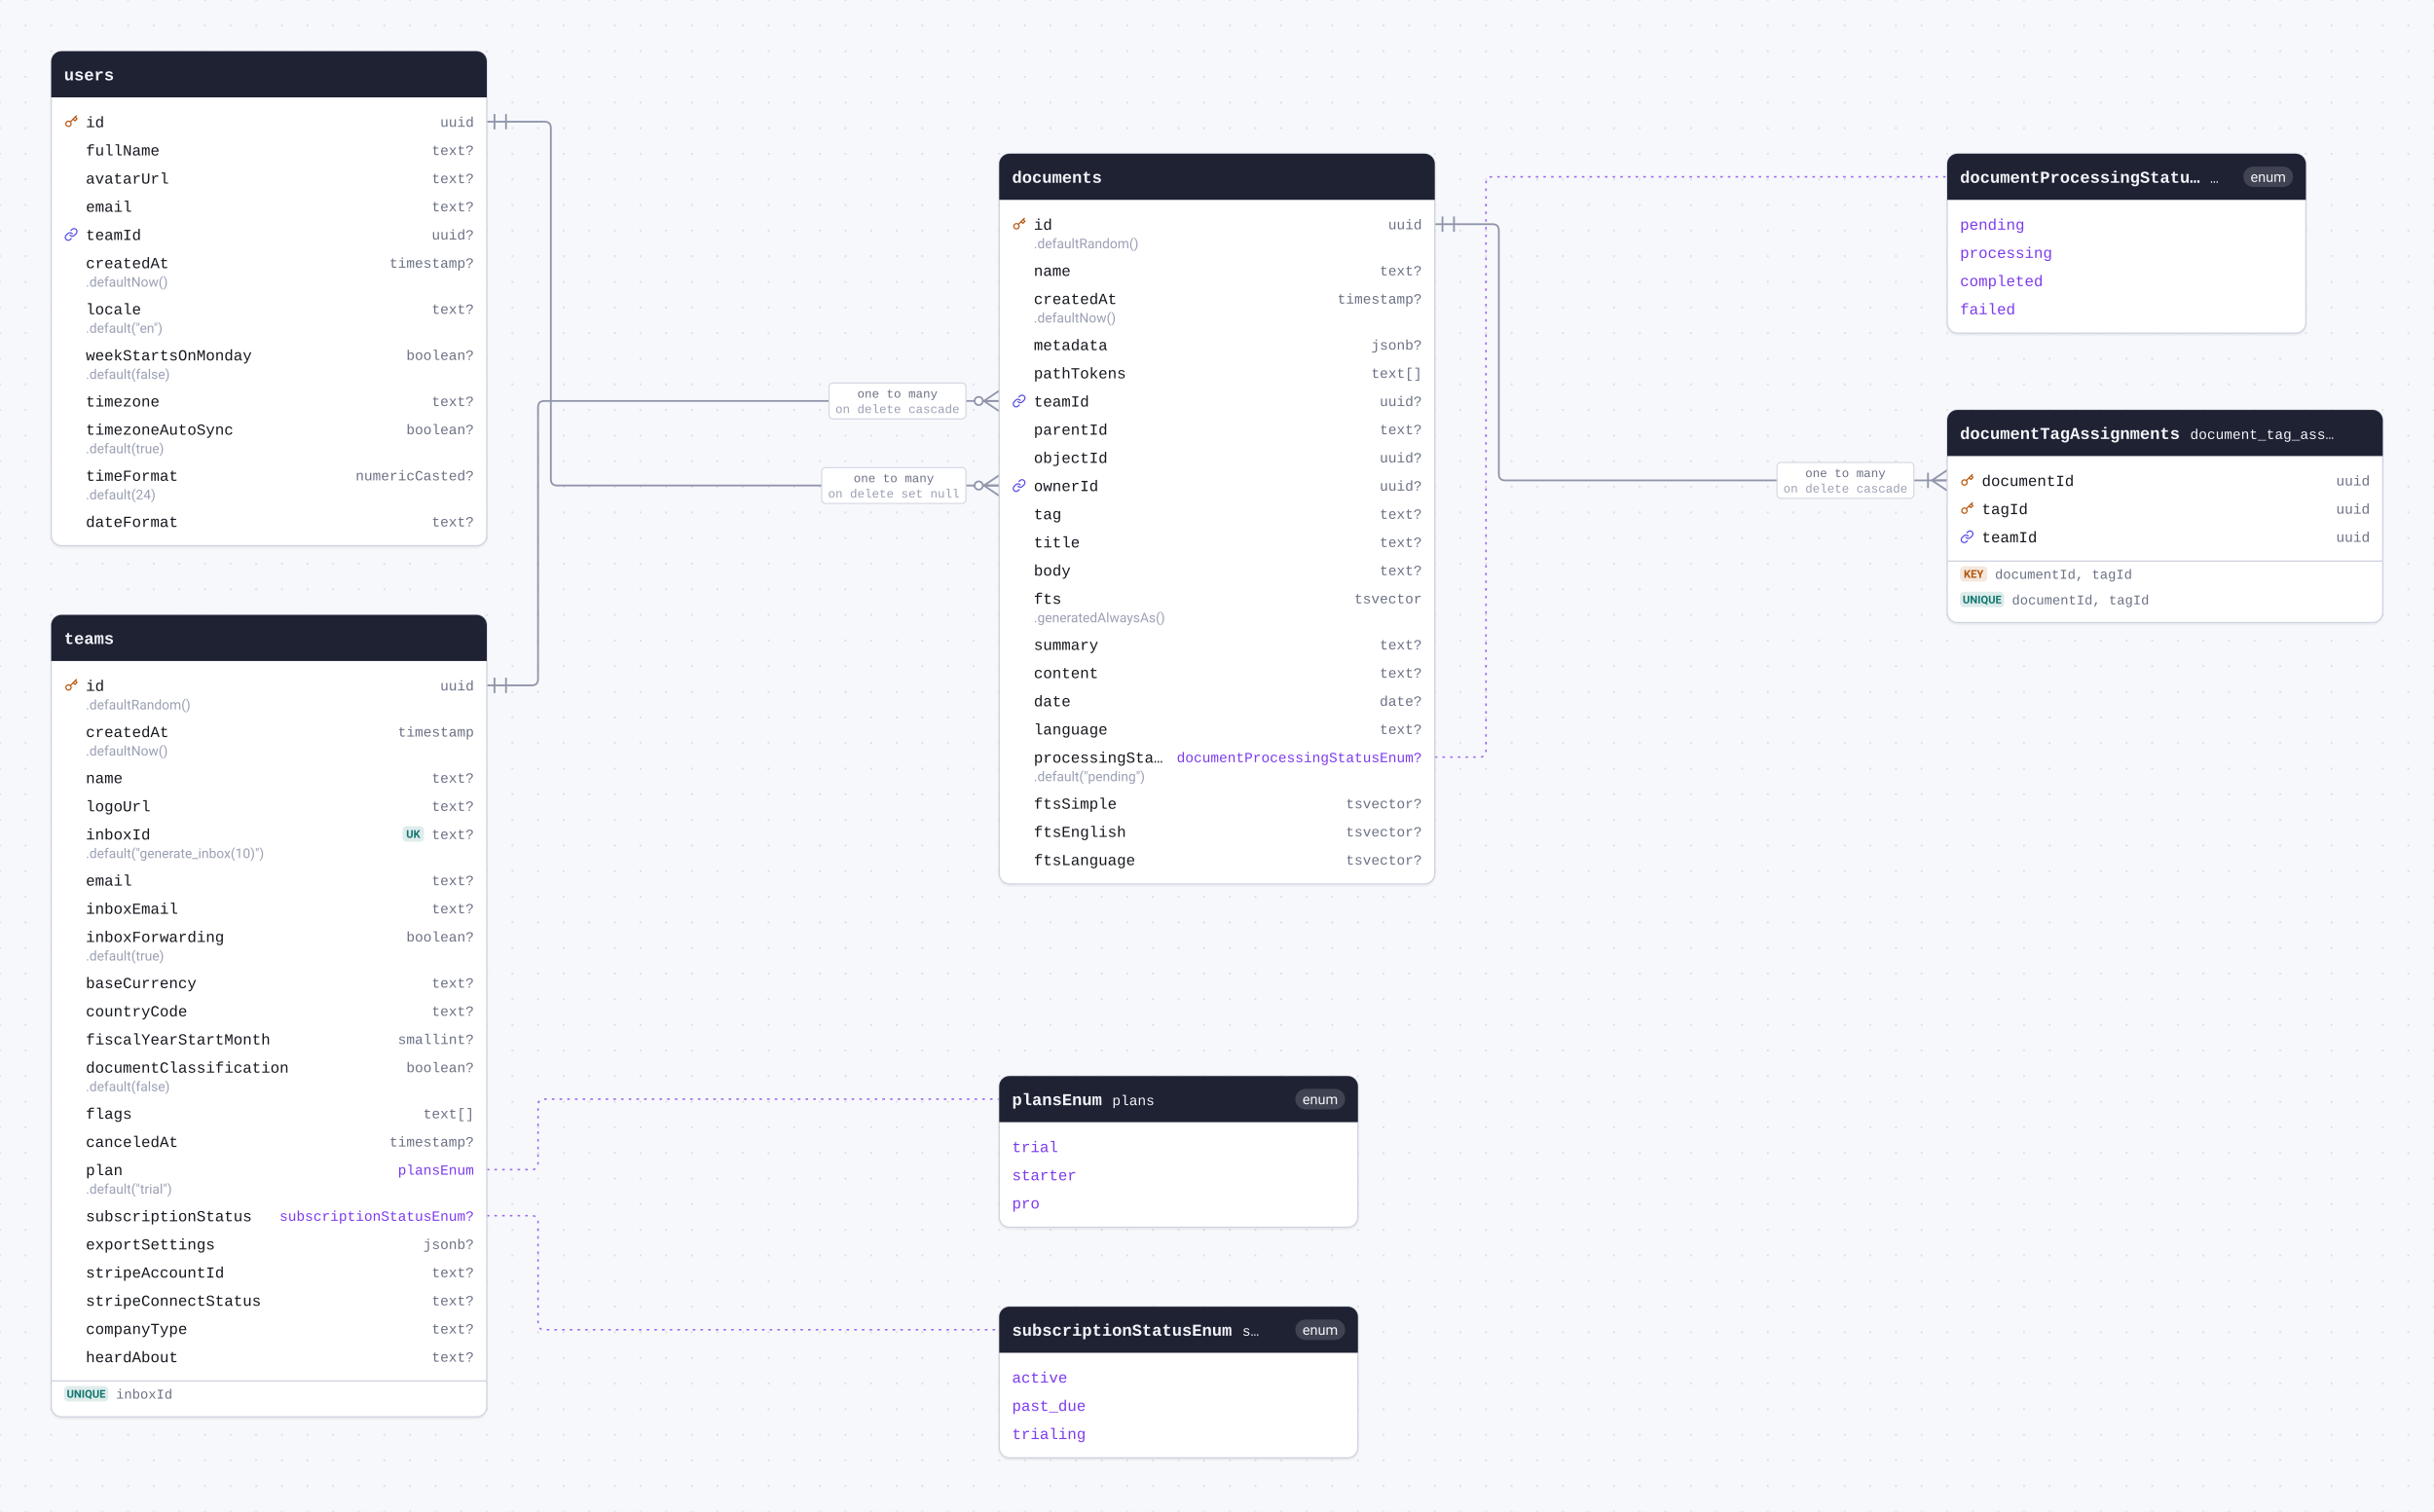
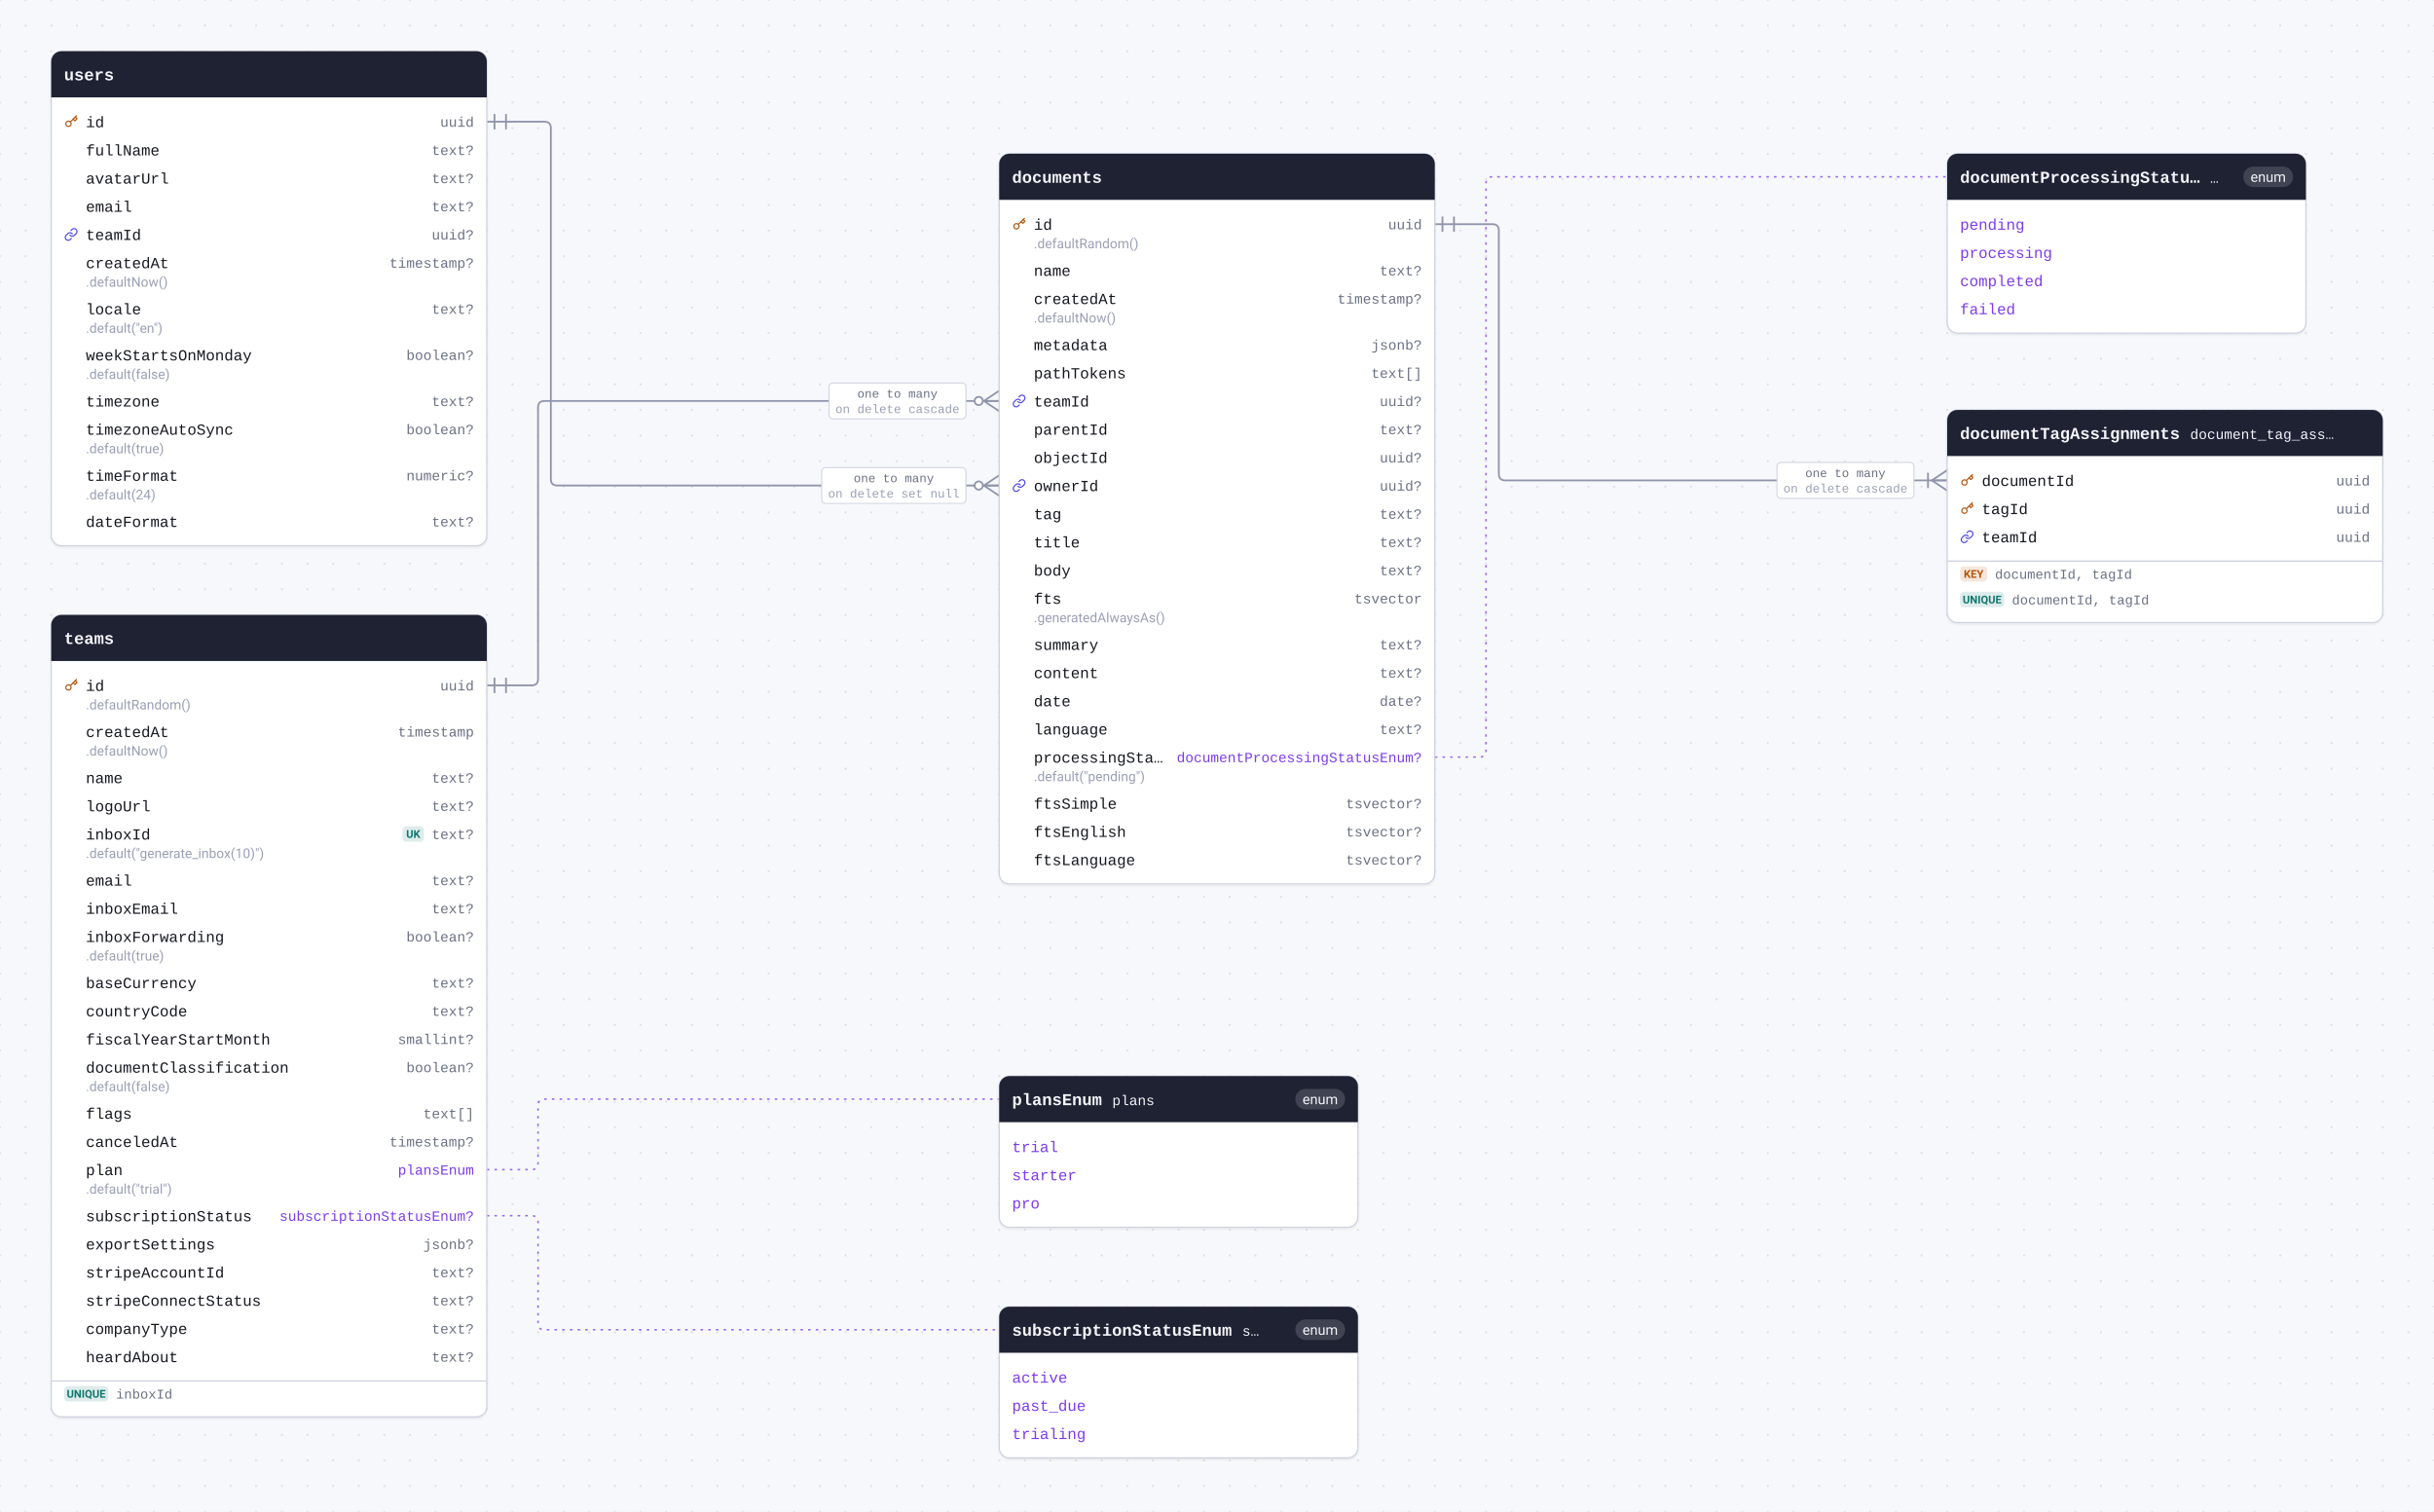
<svg xmlns="http://www.w3.org/2000/svg" width="1900" height="1180" viewBox="0 0 1900 1180">
  <defs>
    <pattern id="dots" x="-0.7" y="-0.7" width="20" height="20" patternUnits="userSpaceOnUse">
      <circle cx="0.7" cy="0.7" r="0.7" fill="#d4d4dc" />
    </pattern>
    <filter id="node-shadow" x="-5%" y="-5%" width="110%" height="115%">
      <feDropShadow dx="0" dy="1" stdDeviation="1" flood-color="#000000" flood-opacity="0.08" />
    </filter>
  </defs>
  <rect x="0" y="0" width="1900" height="1180" fill="#f7f8fb" />
  <rect x="0" y="0" width="1900" height="1180" fill="url(#dots)" />
  <g class="enum-edge">
    <path d="M380 913L400 913L 415,913Q 420,913 420,908L 420,863Q 420,858 425,858L760 858L780 858" fill="none" stroke="#7c3aed" stroke-width="1.2" stroke-dasharray="2 4" opacity="0.75" />
  </g>
  <g class="enum-edge">
    <path d="M380 949L400 949L 415,949Q 420,949 420,954L 420,1033Q 420,1038 425,1038L760 1038L780 1038" fill="none" stroke="#7c3aed" stroke-width="1.2" stroke-dasharray="2 4" opacity="0.75" />
  </g>
  <g class="enum-edge">
    <path d="M1120 591L1140 591L 1155,591Q 1160,591 1160,586L 1160,143Q 1160,138 1165,138L1500 138L1520 138" fill="none" stroke="#7c3aed" stroke-width="1.2" stroke-dasharray="2 4" opacity="0.75" />
  </g>
  <g class="relation-edge">
    <path d="M380 95L400 95L 425,95Q 430,95 430,100L 430,374Q 430,379 435,379L760 379L780 379" fill="none" stroke="#9095ab" stroke-width="1.4" />
    <g transform="translate(380 95) scale(-1 1)" fill="none" stroke="#9095ab" stroke-width="1.4">
      <path d="M-6 -6 L-6 6" />
      <path d="M-15 -6 L-15 6" />
    </g>
    <g transform="translate(780 379)" fill="none" stroke="#9095ab" stroke-width="1.4">
      <path d="M0 -8 L-12 0 L0 8 M-12 0 L0 0" />
      <circle cx="-16" cy="0" r="3.2" fill="#ffffff" />
    </g>
  </g>
  <g class="relation-edge">
    <path d="M380 535L400 535L 415,535Q 420,535 420,530L 420,318Q 420,313 425,313L760 313L780 313" fill="none" stroke="#9095ab" stroke-width="1.4" />
    <g transform="translate(380 535) scale(-1 1)" fill="none" stroke="#9095ab" stroke-width="1.4">
      <path d="M-6 -6 L-6 6" />
      <path d="M-15 -6 L-15 6" />
    </g>
    <g transform="translate(780 313)" fill="none" stroke="#9095ab" stroke-width="1.4">
      <path d="M0 -8 L-12 0 L0 8 M-12 0 L0 0" />
      <circle cx="-16" cy="0" r="3.2" fill="#ffffff" />
    </g>
  </g>
  <g class="relation-edge">
    <path d="M1120 175L1140 175L 1165,175Q 1170,175 1170,180L 1170,370Q 1170,375 1175,375L1500 375L1520 375" fill="none" stroke="#9095ab" stroke-width="1.4" />
    <g transform="translate(1120 175) scale(-1 1)" fill="none" stroke="#9095ab" stroke-width="1.4">
      <path d="M-6 -6 L-6 6" />
      <path d="M-15 -6 L-15 6" />
    </g>
    <g transform="translate(1520 375)" fill="none" stroke="#9095ab" stroke-width="1.4">
      <path d="M0 -8 L-12 0 L0 8 M-12 0 L0 0" />
      <path d="M-15 -6 L-15 6" />
    </g>
  </g>
  <g class="model-node">
    <clipPath id="node-clip-0">
      <rect x="40" y="480" width="340" height="626" rx="8" />
    </clipPath>
    <rect x="40" y="480" width="340" height="626" rx="8" fill="#ffffff" stroke="#cfd3e0" filter="url(#node-shadow)" />
    <rect x="40" y="480" width="340" height="36" fill="#1f2233" clip-path="url(#node-clip-0)" />
    <text x="50" y="502.68" font-family="ui-monospace, SF Mono, Menlo, Consolas, Liberation Mono, DejaVu Sans Mono, monospace" font-size="13" font-weight="700" fill="#f4f5fa">teams</text>
    <g transform="translate(50 529.5) scale(0.46)" fill="none" stroke="#b45309" stroke-width="2" stroke-linecap="round" stroke-linejoin="round">
      <circle cx="7.5" cy="15.5" r="4.5" />
      <path d="m21 2-9.6 9.6" />
      <path d="m15.5 7.5 3 3L22 7l-3-3" />
    </g>
    <text x="67" y="539.32" font-family="ui-monospace, SF Mono, Menlo, Consolas, Liberation Mono, DejaVu Sans Mono, monospace" font-size="12" fill="#16181f">id</text>
    <text x="370" y="538.96" font-family="ui-monospace, SF Mono, Menlo, Consolas, Liberation Mono, DejaVu Sans Mono, monospace" font-size="11" text-anchor="end" fill="#6b7084">uuid</text>
    <text x="67" y="553.78" font-family="ui-sans-serif, -apple-system, Segoe UI, Roboto, Helvetica Neue, Arial, DejaVu Sans, sans-serif" font-size="10.5" fill="#9a9fb3">.defaultRandom()</text>
    <text x="67" y="575.32" font-family="ui-monospace, SF Mono, Menlo, Consolas, Liberation Mono, DejaVu Sans Mono, monospace" font-size="12" fill="#16181f">createdAt</text>
    <text x="370" y="574.96" font-family="ui-monospace, SF Mono, Menlo, Consolas, Liberation Mono, DejaVu Sans Mono, monospace" font-size="11" text-anchor="end" fill="#6b7084">timestamp</text>
    <text x="67" y="589.78" font-family="ui-sans-serif, -apple-system, Segoe UI, Roboto, Helvetica Neue, Arial, DejaVu Sans, sans-serif" font-size="10.5" fill="#9a9fb3">.defaultNow()</text>
    <text x="67" y="611.32" font-family="ui-monospace, SF Mono, Menlo, Consolas, Liberation Mono, DejaVu Sans Mono, monospace" font-size="12" fill="#16181f">name</text>
    <text x="370" y="610.96" font-family="ui-monospace, SF Mono, Menlo, Consolas, Liberation Mono, DejaVu Sans Mono, monospace" font-size="11" text-anchor="end" fill="#6b7084">text?</text>
    <text x="67" y="633.32" font-family="ui-monospace, SF Mono, Menlo, Consolas, Liberation Mono, DejaVu Sans Mono, monospace" font-size="12" fill="#16181f">logoUrl</text>
    <text x="370" y="632.96" font-family="ui-monospace, SF Mono, Menlo, Consolas, Liberation Mono, DejaVu Sans Mono, monospace" font-size="11" text-anchor="end" fill="#6b7084">text?</text>
    <rect x="314.16" y="645" width="16.84" height="12" rx="3" fill="#0f766e" fill-opacity="0.14" />
    <text x="322.58" y="654.06" font-family="ui-sans-serif, -apple-system, Segoe UI, Roboto, Helvetica Neue, Arial, DejaVu Sans, sans-serif" font-size="8.5" font-weight="600" text-anchor="middle" fill="#0f766e">UK</text>
    <text x="67" y="655.32" font-family="ui-monospace, SF Mono, Menlo, Consolas, Liberation Mono, DejaVu Sans Mono, monospace" font-size="12" fill="#16181f">inboxId</text>
    <text x="370" y="654.96" font-family="ui-monospace, SF Mono, Menlo, Consolas, Liberation Mono, DejaVu Sans Mono, monospace" font-size="11" text-anchor="end" fill="#6b7084">text?</text>
    <text x="67" y="669.78" font-family="ui-sans-serif, -apple-system, Segoe UI, Roboto, Helvetica Neue, Arial, DejaVu Sans, sans-serif" font-size="10.5" fill="#9a9fb3">.default("generate_inbox(10)")</text>
    <text x="67" y="691.32" font-family="ui-monospace, SF Mono, Menlo, Consolas, Liberation Mono, DejaVu Sans Mono, monospace" font-size="12" fill="#16181f">email</text>
    <text x="370" y="690.96" font-family="ui-monospace, SF Mono, Menlo, Consolas, Liberation Mono, DejaVu Sans Mono, monospace" font-size="11" text-anchor="end" fill="#6b7084">text?</text>
    <text x="67" y="713.32" font-family="ui-monospace, SF Mono, Menlo, Consolas, Liberation Mono, DejaVu Sans Mono, monospace" font-size="12" fill="#16181f">inboxEmail</text>
    <text x="370" y="712.96" font-family="ui-monospace, SF Mono, Menlo, Consolas, Liberation Mono, DejaVu Sans Mono, monospace" font-size="11" text-anchor="end" fill="#6b7084">text?</text>
    <text x="67" y="735.32" font-family="ui-monospace, SF Mono, Menlo, Consolas, Liberation Mono, DejaVu Sans Mono, monospace" font-size="12" fill="#16181f">inboxForwarding</text>
    <text x="370" y="734.96" font-family="ui-monospace, SF Mono, Menlo, Consolas, Liberation Mono, DejaVu Sans Mono, monospace" font-size="11" text-anchor="end" fill="#6b7084">boolean?</text>
    <text x="67" y="749.78" font-family="ui-sans-serif, -apple-system, Segoe UI, Roboto, Helvetica Neue, Arial, DejaVu Sans, sans-serif" font-size="10.5" fill="#9a9fb3">.default(true)</text>
    <text x="67" y="771.32" font-family="ui-monospace, SF Mono, Menlo, Consolas, Liberation Mono, DejaVu Sans Mono, monospace" font-size="12" fill="#16181f">baseCurrency</text>
    <text x="370" y="770.96" font-family="ui-monospace, SF Mono, Menlo, Consolas, Liberation Mono, DejaVu Sans Mono, monospace" font-size="11" text-anchor="end" fill="#6b7084">text?</text>
    <text x="67" y="793.32" font-family="ui-monospace, SF Mono, Menlo, Consolas, Liberation Mono, DejaVu Sans Mono, monospace" font-size="12" fill="#16181f">countryCode</text>
    <text x="370" y="792.96" font-family="ui-monospace, SF Mono, Menlo, Consolas, Liberation Mono, DejaVu Sans Mono, monospace" font-size="11" text-anchor="end" fill="#6b7084">text?</text>
    <text x="67" y="815.32" font-family="ui-monospace, SF Mono, Menlo, Consolas, Liberation Mono, DejaVu Sans Mono, monospace" font-size="12" fill="#16181f">fiscalYearStartMonth</text>
    <text x="370" y="814.96" font-family="ui-monospace, SF Mono, Menlo, Consolas, Liberation Mono, DejaVu Sans Mono, monospace" font-size="11" text-anchor="end" fill="#6b7084">smallint?</text>
    <text x="67" y="837.32" font-family="ui-monospace, SF Mono, Menlo, Consolas, Liberation Mono, DejaVu Sans Mono, monospace" font-size="12" fill="#16181f">documentClassification</text>
    <text x="370" y="836.96" font-family="ui-monospace, SF Mono, Menlo, Consolas, Liberation Mono, DejaVu Sans Mono, monospace" font-size="11" text-anchor="end" fill="#6b7084">boolean?</text>
    <text x="67" y="851.78" font-family="ui-sans-serif, -apple-system, Segoe UI, Roboto, Helvetica Neue, Arial, DejaVu Sans, sans-serif" font-size="10.5" fill="#9a9fb3">.default(false)</text>
    <text x="67" y="873.32" font-family="ui-monospace, SF Mono, Menlo, Consolas, Liberation Mono, DejaVu Sans Mono, monospace" font-size="12" fill="#16181f">flags</text>
    <text x="370" y="872.96" font-family="ui-monospace, SF Mono, Menlo, Consolas, Liberation Mono, DejaVu Sans Mono, monospace" font-size="11" text-anchor="end" fill="#6b7084">text[]</text>
    <text x="67" y="895.32" font-family="ui-monospace, SF Mono, Menlo, Consolas, Liberation Mono, DejaVu Sans Mono, monospace" font-size="12" fill="#16181f">canceledAt</text>
    <text x="370" y="894.96" font-family="ui-monospace, SF Mono, Menlo, Consolas, Liberation Mono, DejaVu Sans Mono, monospace" font-size="11" text-anchor="end" fill="#6b7084">timestamp?</text>
    <text x="67" y="917.32" font-family="ui-monospace, SF Mono, Menlo, Consolas, Liberation Mono, DejaVu Sans Mono, monospace" font-size="12" fill="#16181f">plan</text>
    <text x="370" y="916.96" font-family="ui-monospace, SF Mono, Menlo, Consolas, Liberation Mono, DejaVu Sans Mono, monospace" font-size="11" text-anchor="end" fill="#7c3aed">plansEnum</text>
    <text x="67" y="931.78" font-family="ui-sans-serif, -apple-system, Segoe UI, Roboto, Helvetica Neue, Arial, DejaVu Sans, sans-serif" font-size="10.5" fill="#9a9fb3">.default("trial")</text>
    <text x="67" y="953.32" font-family="ui-monospace, SF Mono, Menlo, Consolas, Liberation Mono, DejaVu Sans Mono, monospace" font-size="12" fill="#16181f">subscriptionStatus</text>
    <text x="370" y="952.96" font-family="ui-monospace, SF Mono, Menlo, Consolas, Liberation Mono, DejaVu Sans Mono, monospace" font-size="11" text-anchor="end" fill="#7c3aed">subscriptionStatusEnum?</text>
    <text x="67" y="975.32" font-family="ui-monospace, SF Mono, Menlo, Consolas, Liberation Mono, DejaVu Sans Mono, monospace" font-size="12" fill="#16181f">exportSettings</text>
    <text x="370" y="974.96" font-family="ui-monospace, SF Mono, Menlo, Consolas, Liberation Mono, DejaVu Sans Mono, monospace" font-size="11" text-anchor="end" fill="#6b7084">jsonb?</text>
    <text x="67" y="997.32" font-family="ui-monospace, SF Mono, Menlo, Consolas, Liberation Mono, DejaVu Sans Mono, monospace" font-size="12" fill="#16181f">stripeAccountId</text>
    <text x="370" y="996.96" font-family="ui-monospace, SF Mono, Menlo, Consolas, Liberation Mono, DejaVu Sans Mono, monospace" font-size="11" text-anchor="end" fill="#6b7084">text?</text>
    <text x="67" y="1019.32" font-family="ui-monospace, SF Mono, Menlo, Consolas, Liberation Mono, DejaVu Sans Mono, monospace" font-size="12" fill="#16181f">stripeConnectStatus</text>
    <text x="370" y="1018.96" font-family="ui-monospace, SF Mono, Menlo, Consolas, Liberation Mono, DejaVu Sans Mono, monospace" font-size="11" text-anchor="end" fill="#6b7084">text?</text>
    <text x="67" y="1041.32" font-family="ui-monospace, SF Mono, Menlo, Consolas, Liberation Mono, DejaVu Sans Mono, monospace" font-size="12" fill="#16181f">companyType</text>
    <text x="370" y="1040.96" font-family="ui-monospace, SF Mono, Menlo, Consolas, Liberation Mono, DejaVu Sans Mono, monospace" font-size="11" text-anchor="end" fill="#6b7084">text?</text>
    <text x="67" y="1063.32" font-family="ui-monospace, SF Mono, Menlo, Consolas, Liberation Mono, DejaVu Sans Mono, monospace" font-size="12" fill="#16181f">heardAbout</text>
    <text x="370" y="1062.96" font-family="ui-monospace, SF Mono, Menlo, Consolas, Liberation Mono, DejaVu Sans Mono, monospace" font-size="11" text-anchor="end" fill="#6b7084">text?</text>
    <path d="M40 1078H380" stroke="#cfd3e0" stroke-width="1" />
    <rect x="50" y="1082" width="34.52" height="12" rx="3" fill="#0f766e" fill-opacity="0.14" />
    <text x="67.26" y="1091.06" font-family="ui-sans-serif, -apple-system, Segoe UI, Roboto, Helvetica Neue, Arial, DejaVu Sans, sans-serif" font-size="8.5" font-weight="600" text-anchor="middle" fill="#0f766e">UNIQUE</text>
    <text x="90.52" y="1091.78" font-family="ui-monospace, SF Mono, Menlo, Consolas, Liberation Mono, DejaVu Sans Mono, monospace" font-size="10.5" fill="#6b7084">inboxId</text>
  </g>
  <g class="model-node">
    <clipPath id="node-clip-1">
      <rect x="780" y="120" width="340" height="570" rx="8" />
    </clipPath>
    <rect x="780" y="120" width="340" height="570" rx="8" fill="#ffffff" stroke="#cfd3e0" filter="url(#node-shadow)" />
    <rect x="780" y="120" width="340" height="36" fill="#1f2233" clip-path="url(#node-clip-1)" />
    <text x="790" y="142.68" font-family="ui-monospace, SF Mono, Menlo, Consolas, Liberation Mono, DejaVu Sans Mono, monospace" font-size="13" font-weight="700" fill="#f4f5fa">documents</text>
    <g transform="translate(790 169.5) scale(0.46)" fill="none" stroke="#b45309" stroke-width="2" stroke-linecap="round" stroke-linejoin="round">
      <circle cx="7.5" cy="15.5" r="4.5" />
      <path d="m21 2-9.6 9.6" />
      <path d="m15.5 7.5 3 3L22 7l-3-3" />
    </g>
    <text x="807" y="179.32" font-family="ui-monospace, SF Mono, Menlo, Consolas, Liberation Mono, DejaVu Sans Mono, monospace" font-size="12" fill="#16181f">id</text>
    <text x="1110" y="178.96" font-family="ui-monospace, SF Mono, Menlo, Consolas, Liberation Mono, DejaVu Sans Mono, monospace" font-size="11" text-anchor="end" fill="#6b7084">uuid</text>
    <text x="807" y="193.78" font-family="ui-sans-serif, -apple-system, Segoe UI, Roboto, Helvetica Neue, Arial, DejaVu Sans, sans-serif" font-size="10.5" fill="#9a9fb3">.defaultRandom()</text>
    <text x="807" y="215.32" font-family="ui-monospace, SF Mono, Menlo, Consolas, Liberation Mono, DejaVu Sans Mono, monospace" font-size="12" fill="#16181f">name</text>
    <text x="1110" y="214.96" font-family="ui-monospace, SF Mono, Menlo, Consolas, Liberation Mono, DejaVu Sans Mono, monospace" font-size="11" text-anchor="end" fill="#6b7084">text?</text>
    <text x="807" y="237.32" font-family="ui-monospace, SF Mono, Menlo, Consolas, Liberation Mono, DejaVu Sans Mono, monospace" font-size="12" fill="#16181f">createdAt</text>
    <text x="1110" y="236.96" font-family="ui-monospace, SF Mono, Menlo, Consolas, Liberation Mono, DejaVu Sans Mono, monospace" font-size="11" text-anchor="end" fill="#6b7084">timestamp?</text>
    <text x="807" y="251.78" font-family="ui-sans-serif, -apple-system, Segoe UI, Roboto, Helvetica Neue, Arial, DejaVu Sans, sans-serif" font-size="10.5" fill="#9a9fb3">.defaultNow()</text>
    <text x="807" y="273.32" font-family="ui-monospace, SF Mono, Menlo, Consolas, Liberation Mono, DejaVu Sans Mono, monospace" font-size="12" fill="#16181f">metadata</text>
    <text x="1110" y="272.96" font-family="ui-monospace, SF Mono, Menlo, Consolas, Liberation Mono, DejaVu Sans Mono, monospace" font-size="11" text-anchor="end" fill="#6b7084">jsonb?</text>
    <text x="807" y="295.32" font-family="ui-monospace, SF Mono, Menlo, Consolas, Liberation Mono, DejaVu Sans Mono, monospace" font-size="12" fill="#16181f">pathTokens</text>
    <text x="1110" y="294.96" font-family="ui-monospace, SF Mono, Menlo, Consolas, Liberation Mono, DejaVu Sans Mono, monospace" font-size="11" text-anchor="end" fill="#6b7084">text[]</text>
    <g transform="translate(790 307.5) scale(0.46)" fill="none" stroke="#4f46e5" stroke-width="2" stroke-linecap="round" stroke-linejoin="round">
      <path d="M10 13a5 5 0 0 0 7.54.54l3-3a5 5 0 0 0-7.07-7.07l-1.72 1.71" />
      <path d="M14 11a5 5 0 0 0-7.54-.54l-3 3a5 5 0 0 0 7.07 7.07l1.71-1.71" />
    </g>
    <text x="807" y="317.32" font-family="ui-monospace, SF Mono, Menlo, Consolas, Liberation Mono, DejaVu Sans Mono, monospace" font-size="12" fill="#16181f">teamId</text>
    <text x="1110" y="316.96" font-family="ui-monospace, SF Mono, Menlo, Consolas, Liberation Mono, DejaVu Sans Mono, monospace" font-size="11" text-anchor="end" fill="#6b7084">uuid?</text>
    <text x="807" y="339.32" font-family="ui-monospace, SF Mono, Menlo, Consolas, Liberation Mono, DejaVu Sans Mono, monospace" font-size="12" fill="#16181f">parentId</text>
    <text x="1110" y="338.96" font-family="ui-monospace, SF Mono, Menlo, Consolas, Liberation Mono, DejaVu Sans Mono, monospace" font-size="11" text-anchor="end" fill="#6b7084">text?</text>
    <text x="807" y="361.32" font-family="ui-monospace, SF Mono, Menlo, Consolas, Liberation Mono, DejaVu Sans Mono, monospace" font-size="12" fill="#16181f">objectId</text>
    <text x="1110" y="360.96" font-family="ui-monospace, SF Mono, Menlo, Consolas, Liberation Mono, DejaVu Sans Mono, monospace" font-size="11" text-anchor="end" fill="#6b7084">uuid?</text>
    <g transform="translate(790 373.5) scale(0.46)" fill="none" stroke="#4f46e5" stroke-width="2" stroke-linecap="round" stroke-linejoin="round">
      <path d="M10 13a5 5 0 0 0 7.54.54l3-3a5 5 0 0 0-7.07-7.07l-1.72 1.71" />
      <path d="M14 11a5 5 0 0 0-7.54-.54l-3 3a5 5 0 0 0 7.07 7.07l1.71-1.71" />
    </g>
    <text x="807" y="383.32" font-family="ui-monospace, SF Mono, Menlo, Consolas, Liberation Mono, DejaVu Sans Mono, monospace" font-size="12" fill="#16181f">ownerId</text>
    <text x="1110" y="382.96" font-family="ui-monospace, SF Mono, Menlo, Consolas, Liberation Mono, DejaVu Sans Mono, monospace" font-size="11" text-anchor="end" fill="#6b7084">uuid?</text>
    <text x="807" y="405.32" font-family="ui-monospace, SF Mono, Menlo, Consolas, Liberation Mono, DejaVu Sans Mono, monospace" font-size="12" fill="#16181f">tag</text>
    <text x="1110" y="404.96" font-family="ui-monospace, SF Mono, Menlo, Consolas, Liberation Mono, DejaVu Sans Mono, monospace" font-size="11" text-anchor="end" fill="#6b7084">text?</text>
    <text x="807" y="427.32" font-family="ui-monospace, SF Mono, Menlo, Consolas, Liberation Mono, DejaVu Sans Mono, monospace" font-size="12" fill="#16181f">title</text>
    <text x="1110" y="426.96" font-family="ui-monospace, SF Mono, Menlo, Consolas, Liberation Mono, DejaVu Sans Mono, monospace" font-size="11" text-anchor="end" fill="#6b7084">text?</text>
    <text x="807" y="449.32" font-family="ui-monospace, SF Mono, Menlo, Consolas, Liberation Mono, DejaVu Sans Mono, monospace" font-size="12" fill="#16181f">body</text>
    <text x="1110" y="448.96" font-family="ui-monospace, SF Mono, Menlo, Consolas, Liberation Mono, DejaVu Sans Mono, monospace" font-size="11" text-anchor="end" fill="#6b7084">text?</text>
    <text x="807" y="471.32" font-family="ui-monospace, SF Mono, Menlo, Consolas, Liberation Mono, DejaVu Sans Mono, monospace" font-size="12" fill="#16181f">fts</text>
    <text x="1110" y="470.96" font-family="ui-monospace, SF Mono, Menlo, Consolas, Liberation Mono, DejaVu Sans Mono, monospace" font-size="11" text-anchor="end" fill="#6b7084">tsvector</text>
    <text x="807" y="485.78" font-family="ui-sans-serif, -apple-system, Segoe UI, Roboto, Helvetica Neue, Arial, DejaVu Sans, sans-serif" font-size="10.5" fill="#9a9fb3">.generatedAlwaysAs()</text>
    <text x="807" y="507.32" font-family="ui-monospace, SF Mono, Menlo, Consolas, Liberation Mono, DejaVu Sans Mono, monospace" font-size="12" fill="#16181f">summary</text>
    <text x="1110" y="506.96" font-family="ui-monospace, SF Mono, Menlo, Consolas, Liberation Mono, DejaVu Sans Mono, monospace" font-size="11" text-anchor="end" fill="#6b7084">text?</text>
    <text x="807" y="529.32" font-family="ui-monospace, SF Mono, Menlo, Consolas, Liberation Mono, DejaVu Sans Mono, monospace" font-size="12" fill="#16181f">content</text>
    <text x="1110" y="528.96" font-family="ui-monospace, SF Mono, Menlo, Consolas, Liberation Mono, DejaVu Sans Mono, monospace" font-size="11" text-anchor="end" fill="#6b7084">text?</text>
    <text x="807" y="551.32" font-family="ui-monospace, SF Mono, Menlo, Consolas, Liberation Mono, DejaVu Sans Mono, monospace" font-size="12" fill="#16181f">date</text>
    <text x="1110" y="550.96" font-family="ui-monospace, SF Mono, Menlo, Consolas, Liberation Mono, DejaVu Sans Mono, monospace" font-size="11" text-anchor="end" fill="#6b7084">date?</text>
    <text x="807" y="573.32" font-family="ui-monospace, SF Mono, Menlo, Consolas, Liberation Mono, DejaVu Sans Mono, monospace" font-size="12" fill="#16181f">language</text>
    <text x="1110" y="572.96" font-family="ui-monospace, SF Mono, Menlo, Consolas, Liberation Mono, DejaVu Sans Mono, monospace" font-size="11" text-anchor="end" fill="#6b7084">text?</text>
    <text x="807" y="595.32" font-family="ui-monospace, SF Mono, Menlo, Consolas, Liberation Mono, DejaVu Sans Mono, monospace" font-size="12" fill="#16181f">processingSta…</text>
    <text x="1110" y="594.96" font-family="ui-monospace, SF Mono, Menlo, Consolas, Liberation Mono, DejaVu Sans Mono, monospace" font-size="11" text-anchor="end" fill="#7c3aed">documentProcessingStatusEnum?</text>
    <text x="807" y="609.78" font-family="ui-sans-serif, -apple-system, Segoe UI, Roboto, Helvetica Neue, Arial, DejaVu Sans, sans-serif" font-size="10.5" fill="#9a9fb3">.default("pending")</text>
    <text x="807" y="631.32" font-family="ui-monospace, SF Mono, Menlo, Consolas, Liberation Mono, DejaVu Sans Mono, monospace" font-size="12" fill="#16181f">ftsSimple</text>
    <text x="1110" y="630.96" font-family="ui-monospace, SF Mono, Menlo, Consolas, Liberation Mono, DejaVu Sans Mono, monospace" font-size="11" text-anchor="end" fill="#6b7084">tsvector?</text>
    <text x="807" y="653.32" font-family="ui-monospace, SF Mono, Menlo, Consolas, Liberation Mono, DejaVu Sans Mono, monospace" font-size="12" fill="#16181f">ftsEnglish</text>
    <text x="1110" y="652.96" font-family="ui-monospace, SF Mono, Menlo, Consolas, Liberation Mono, DejaVu Sans Mono, monospace" font-size="11" text-anchor="end" fill="#6b7084">tsvector?</text>
    <text x="807" y="675.32" font-family="ui-monospace, SF Mono, Menlo, Consolas, Liberation Mono, DejaVu Sans Mono, monospace" font-size="12" fill="#16181f">ftsLanguage</text>
    <text x="1110" y="674.96" font-family="ui-monospace, SF Mono, Menlo, Consolas, Liberation Mono, DejaVu Sans Mono, monospace" font-size="11" text-anchor="end" fill="#6b7084">tsvector?</text>
  </g>
  <g class="model-node">
    <clipPath id="node-clip-2">
      <rect x="40" y="40" width="340" height="386" rx="8" />
    </clipPath>
    <rect x="40" y="40" width="340" height="386" rx="8" fill="#ffffff" stroke="#cfd3e0" filter="url(#node-shadow)" />
    <rect x="40" y="40" width="340" height="36" fill="#1f2233" clip-path="url(#node-clip-2)" />
    <text x="50" y="62.68" font-family="ui-monospace, SF Mono, Menlo, Consolas, Liberation Mono, DejaVu Sans Mono, monospace" font-size="13" font-weight="700" fill="#f4f5fa">users</text>
    <g transform="translate(50 89.5) scale(0.46)" fill="none" stroke="#b45309" stroke-width="2" stroke-linecap="round" stroke-linejoin="round">
      <circle cx="7.5" cy="15.5" r="4.5" />
      <path d="m21 2-9.6 9.6" />
      <path d="m15.5 7.5 3 3L22 7l-3-3" />
    </g>
    <text x="67" y="99.32" font-family="ui-monospace, SF Mono, Menlo, Consolas, Liberation Mono, DejaVu Sans Mono, monospace" font-size="12" fill="#16181f">id</text>
    <text x="370" y="98.96" font-family="ui-monospace, SF Mono, Menlo, Consolas, Liberation Mono, DejaVu Sans Mono, monospace" font-size="11" text-anchor="end" fill="#6b7084">uuid</text>
    <text x="67" y="121.32" font-family="ui-monospace, SF Mono, Menlo, Consolas, Liberation Mono, DejaVu Sans Mono, monospace" font-size="12" fill="#16181f">fullName</text>
    <text x="370" y="120.96" font-family="ui-monospace, SF Mono, Menlo, Consolas, Liberation Mono, DejaVu Sans Mono, monospace" font-size="11" text-anchor="end" fill="#6b7084">text?</text>
    <text x="67" y="143.32" font-family="ui-monospace, SF Mono, Menlo, Consolas, Liberation Mono, DejaVu Sans Mono, monospace" font-size="12" fill="#16181f">avatarUrl</text>
    <text x="370" y="142.96" font-family="ui-monospace, SF Mono, Menlo, Consolas, Liberation Mono, DejaVu Sans Mono, monospace" font-size="11" text-anchor="end" fill="#6b7084">text?</text>
    <text x="67" y="165.32" font-family="ui-monospace, SF Mono, Menlo, Consolas, Liberation Mono, DejaVu Sans Mono, monospace" font-size="12" fill="#16181f">email</text>
    <text x="370" y="164.96" font-family="ui-monospace, SF Mono, Menlo, Consolas, Liberation Mono, DejaVu Sans Mono, monospace" font-size="11" text-anchor="end" fill="#6b7084">text?</text>
    <g transform="translate(50 177.5) scale(0.46)" fill="none" stroke="#4f46e5" stroke-width="2" stroke-linecap="round" stroke-linejoin="round">
      <path d="M10 13a5 5 0 0 0 7.54.54l3-3a5 5 0 0 0-7.07-7.07l-1.72 1.71" />
      <path d="M14 11a5 5 0 0 0-7.54-.54l-3 3a5 5 0 0 0 7.07 7.07l1.71-1.71" />
    </g>
    <text x="67" y="187.32" font-family="ui-monospace, SF Mono, Menlo, Consolas, Liberation Mono, DejaVu Sans Mono, monospace" font-size="12" fill="#16181f">teamId</text>
    <text x="370" y="186.96" font-family="ui-monospace, SF Mono, Menlo, Consolas, Liberation Mono, DejaVu Sans Mono, monospace" font-size="11" text-anchor="end" fill="#6b7084">uuid?</text>
    <text x="67" y="209.32" font-family="ui-monospace, SF Mono, Menlo, Consolas, Liberation Mono, DejaVu Sans Mono, monospace" font-size="12" fill="#16181f">createdAt</text>
    <text x="370" y="208.96" font-family="ui-monospace, SF Mono, Menlo, Consolas, Liberation Mono, DejaVu Sans Mono, monospace" font-size="11" text-anchor="end" fill="#6b7084">timestamp?</text>
    <text x="67" y="223.78" font-family="ui-sans-serif, -apple-system, Segoe UI, Roboto, Helvetica Neue, Arial, DejaVu Sans, sans-serif" font-size="10.5" fill="#9a9fb3">.defaultNow()</text>
    <text x="67" y="245.32" font-family="ui-monospace, SF Mono, Menlo, Consolas, Liberation Mono, DejaVu Sans Mono, monospace" font-size="12" fill="#16181f">locale</text>
    <text x="370" y="244.96" font-family="ui-monospace, SF Mono, Menlo, Consolas, Liberation Mono, DejaVu Sans Mono, monospace" font-size="11" text-anchor="end" fill="#6b7084">text?</text>
    <text x="67" y="259.78" font-family="ui-sans-serif, -apple-system, Segoe UI, Roboto, Helvetica Neue, Arial, DejaVu Sans, sans-serif" font-size="10.5" fill="#9a9fb3">.default("en")</text>
    <text x="67" y="281.32" font-family="ui-monospace, SF Mono, Menlo, Consolas, Liberation Mono, DejaVu Sans Mono, monospace" font-size="12" fill="#16181f">weekStartsOnMonday</text>
    <text x="370" y="280.96" font-family="ui-monospace, SF Mono, Menlo, Consolas, Liberation Mono, DejaVu Sans Mono, monospace" font-size="11" text-anchor="end" fill="#6b7084">boolean?</text>
    <text x="67" y="295.78" font-family="ui-sans-serif, -apple-system, Segoe UI, Roboto, Helvetica Neue, Arial, DejaVu Sans, sans-serif" font-size="10.5" fill="#9a9fb3">.default(false)</text>
    <text x="67" y="317.32" font-family="ui-monospace, SF Mono, Menlo, Consolas, Liberation Mono, DejaVu Sans Mono, monospace" font-size="12" fill="#16181f">timezone</text>
    <text x="370" y="316.96" font-family="ui-monospace, SF Mono, Menlo, Consolas, Liberation Mono, DejaVu Sans Mono, monospace" font-size="11" text-anchor="end" fill="#6b7084">text?</text>
    <text x="67" y="339.32" font-family="ui-monospace, SF Mono, Menlo, Consolas, Liberation Mono, DejaVu Sans Mono, monospace" font-size="12" fill="#16181f">timezoneAutoSync</text>
    <text x="370" y="338.96" font-family="ui-monospace, SF Mono, Menlo, Consolas, Liberation Mono, DejaVu Sans Mono, monospace" font-size="11" text-anchor="end" fill="#6b7084">boolean?</text>
    <text x="67" y="353.78" font-family="ui-sans-serif, -apple-system, Segoe UI, Roboto, Helvetica Neue, Arial, DejaVu Sans, sans-serif" font-size="10.5" fill="#9a9fb3">.default(true)</text>
    <text x="67" y="375.32" font-family="ui-monospace, SF Mono, Menlo, Consolas, Liberation Mono, DejaVu Sans Mono, monospace" font-size="12" fill="#16181f">timeFormat</text>
-     <text x="370" y="374.96" font-family="ui-monospace, SF Mono, Menlo, Consolas, Liberation Mono, DejaVu Sans Mono, monospace" font-size="11" text-anchor="end" fill="#6b7084">numericCasted?</text>
+     <text x="370" y="374.96" font-family="ui-monospace, SF Mono, Menlo, Consolas, Liberation Mono, DejaVu Sans Mono, monospace" font-size="11" text-anchor="end" fill="#6b7084">numeric?</text>
    <text x="67" y="389.78" font-family="ui-sans-serif, -apple-system, Segoe UI, Roboto, Helvetica Neue, Arial, DejaVu Sans, sans-serif" font-size="10.5" fill="#9a9fb3">.default(24)</text>
    <text x="67" y="411.32" font-family="ui-monospace, SF Mono, Menlo, Consolas, Liberation Mono, DejaVu Sans Mono, monospace" font-size="12" fill="#16181f">dateFormat</text>
    <text x="370" y="410.96" font-family="ui-monospace, SF Mono, Menlo, Consolas, Liberation Mono, DejaVu Sans Mono, monospace" font-size="11" text-anchor="end" fill="#6b7084">text?</text>
  </g>
  <g class="model-node">
    <clipPath id="node-clip-3">
      <rect x="1520" y="320" width="340" height="166" rx="8" />
    </clipPath>
    <rect x="1520" y="320" width="340" height="166" rx="8" fill="#ffffff" stroke="#cfd3e0" filter="url(#node-shadow)" />
    <rect x="1520" y="320" width="340" height="36" fill="#1f2233" clip-path="url(#node-clip-3)" />
    <text x="1530" y="342.68" font-family="ui-monospace, SF Mono, Menlo, Consolas, Liberation Mono, DejaVu Sans Mono, monospace" font-size="13" font-weight="700" fill="#f4f5fa">documentTagAssignments<tspan dx="8" font-size="11" font-weight="400" opacity="0.6">document_tag_ass…</tspan>
    </text>
    <g transform="translate(1530 369.5) scale(0.46)" fill="none" stroke="#b45309" stroke-width="2" stroke-linecap="round" stroke-linejoin="round">
      <circle cx="7.5" cy="15.5" r="4.5" />
      <path d="m21 2-9.6 9.6" />
      <path d="m15.5 7.5 3 3L22 7l-3-3" />
    </g>
    <text x="1547" y="379.32" font-family="ui-monospace, SF Mono, Menlo, Consolas, Liberation Mono, DejaVu Sans Mono, monospace" font-size="12" fill="#16181f">documentId</text>
    <text x="1850" y="378.96" font-family="ui-monospace, SF Mono, Menlo, Consolas, Liberation Mono, DejaVu Sans Mono, monospace" font-size="11" text-anchor="end" fill="#6b7084">uuid</text>
    <g transform="translate(1530 391.5) scale(0.46)" fill="none" stroke="#b45309" stroke-width="2" stroke-linecap="round" stroke-linejoin="round">
      <circle cx="7.5" cy="15.5" r="4.5" />
      <path d="m21 2-9.6 9.6" />
      <path d="m15.5 7.5 3 3L22 7l-3-3" />
    </g>
    <text x="1547" y="401.32" font-family="ui-monospace, SF Mono, Menlo, Consolas, Liberation Mono, DejaVu Sans Mono, monospace" font-size="12" fill="#16181f">tagId</text>
    <text x="1850" y="400.96" font-family="ui-monospace, SF Mono, Menlo, Consolas, Liberation Mono, DejaVu Sans Mono, monospace" font-size="11" text-anchor="end" fill="#6b7084">uuid</text>
    <g transform="translate(1530 413.5) scale(0.46)" fill="none" stroke="#4f46e5" stroke-width="2" stroke-linecap="round" stroke-linejoin="round">
      <path d="M10 13a5 5 0 0 0 7.54.54l3-3a5 5 0 0 0-7.07-7.07l-1.72 1.71" />
      <path d="M14 11a5 5 0 0 0-7.54-.54l-3 3a5 5 0 0 0 7.07 7.07l1.71-1.71" />
    </g>
    <text x="1547" y="423.32" font-family="ui-monospace, SF Mono, Menlo, Consolas, Liberation Mono, DejaVu Sans Mono, monospace" font-size="12" fill="#16181f">teamId</text>
    <text x="1850" y="422.96" font-family="ui-monospace, SF Mono, Menlo, Consolas, Liberation Mono, DejaVu Sans Mono, monospace" font-size="11" text-anchor="end" fill="#6b7084">uuid</text>
    <path d="M1520 438H1860" stroke="#cfd3e0" stroke-width="1" />
    <rect x="1530" y="442" width="21.26" height="12" rx="3" fill="#b45309" fill-opacity="0.14" />
    <text x="1540.63" y="451.06" font-family="ui-sans-serif, -apple-system, Segoe UI, Roboto, Helvetica Neue, Arial, DejaVu Sans, sans-serif" font-size="8.5" font-weight="600" text-anchor="middle" fill="#b45309">KEY</text>
    <text x="1557.26" y="451.78" font-family="ui-monospace, SF Mono, Menlo, Consolas, Liberation Mono, DejaVu Sans Mono, monospace" font-size="10.5" fill="#6b7084">documentId, tagId</text>
    <rect x="1530" y="462" width="34.52" height="12" rx="3" fill="#0f766e" fill-opacity="0.14" />
    <text x="1547.26" y="471.06" font-family="ui-sans-serif, -apple-system, Segoe UI, Roboto, Helvetica Neue, Arial, DejaVu Sans, sans-serif" font-size="8.5" font-weight="600" text-anchor="middle" fill="#0f766e">UNIQUE</text>
    <text x="1570.52" y="471.78" font-family="ui-monospace, SF Mono, Menlo, Consolas, Liberation Mono, DejaVu Sans Mono, monospace" font-size="10.5" fill="#6b7084">documentId, tagId</text>
  </g>
  <g class="enum-node">
    <clipPath id="enum-clip-0">
      <rect x="1520" y="120" width="280" height="140" rx="8" />
    </clipPath>
    <rect x="1520" y="120" width="280" height="140" rx="8" fill="#ffffff" stroke="#cfd3e0" filter="url(#node-shadow)" />
    <rect x="1520" y="120" width="280" height="36" fill="#1f2233" clip-path="url(#enum-clip-0)" />
    <text x="1530" y="142.68" font-family="ui-monospace, SF Mono, Menlo, Consolas, Liberation Mono, DejaVu Sans Mono, monospace" font-size="13" font-weight="700" fill="#f4f5fa">documentProcessingStatu…<tspan dx="8" font-size="11" font-weight="400" opacity="0.6">…</tspan>
    </text>
    <rect x="1751.12" y="130" width="38.88" height="16" rx="8" fill="#ffffff" opacity="0.15" />
    <text x="1770.56" y="141.96" font-family="ui-sans-serif, -apple-system, Segoe UI, Roboto, Helvetica Neue, Arial, DejaVu Sans, sans-serif" font-size="11" text-anchor="middle" fill="#f4f5fa">enum</text>
    <text x="1530" y="179.32" font-family="ui-monospace, SF Mono, Menlo, Consolas, Liberation Mono, DejaVu Sans Mono, monospace" font-size="12" fill="#7c3aed">pending</text>
    <text x="1530" y="201.32" font-family="ui-monospace, SF Mono, Menlo, Consolas, Liberation Mono, DejaVu Sans Mono, monospace" font-size="12" fill="#7c3aed">processing</text>
    <text x="1530" y="223.32" font-family="ui-monospace, SF Mono, Menlo, Consolas, Liberation Mono, DejaVu Sans Mono, monospace" font-size="12" fill="#7c3aed">completed</text>
    <text x="1530" y="245.32" font-family="ui-monospace, SF Mono, Menlo, Consolas, Liberation Mono, DejaVu Sans Mono, monospace" font-size="12" fill="#7c3aed">failed</text>
  </g>
  <g class="enum-node">
    <clipPath id="enum-clip-1">
      <rect x="780" y="840" width="280" height="118" rx="8" />
    </clipPath>
    <rect x="780" y="840" width="280" height="118" rx="8" fill="#ffffff" stroke="#cfd3e0" filter="url(#node-shadow)" />
    <rect x="780" y="840" width="280" height="36" fill="#1f2233" clip-path="url(#enum-clip-1)" />
    <text x="790" y="862.68" font-family="ui-monospace, SF Mono, Menlo, Consolas, Liberation Mono, DejaVu Sans Mono, monospace" font-size="13" font-weight="700" fill="#f4f5fa">plansEnum<tspan dx="8" font-size="11" font-weight="400" opacity="0.6">plans</tspan>
    </text>
    <rect x="1011.12" y="850" width="38.88" height="16" rx="8" fill="#ffffff" opacity="0.15" />
    <text x="1030.56" y="861.96" font-family="ui-sans-serif, -apple-system, Segoe UI, Roboto, Helvetica Neue, Arial, DejaVu Sans, sans-serif" font-size="11" text-anchor="middle" fill="#f4f5fa">enum</text>
    <text x="790" y="899.32" font-family="ui-monospace, SF Mono, Menlo, Consolas, Liberation Mono, DejaVu Sans Mono, monospace" font-size="12" fill="#7c3aed">trial</text>
    <text x="790" y="921.32" font-family="ui-monospace, SF Mono, Menlo, Consolas, Liberation Mono, DejaVu Sans Mono, monospace" font-size="12" fill="#7c3aed">starter</text>
    <text x="790" y="943.32" font-family="ui-monospace, SF Mono, Menlo, Consolas, Liberation Mono, DejaVu Sans Mono, monospace" font-size="12" fill="#7c3aed">pro</text>
  </g>
  <g class="enum-node">
    <clipPath id="enum-clip-2">
      <rect x="780" y="1020" width="280" height="118" rx="8" />
    </clipPath>
    <rect x="780" y="1020" width="280" height="118" rx="8" fill="#ffffff" stroke="#cfd3e0" filter="url(#node-shadow)" />
    <rect x="780" y="1020" width="280" height="36" fill="#1f2233" clip-path="url(#enum-clip-2)" />
    <text x="790" y="1042.68" font-family="ui-monospace, SF Mono, Menlo, Consolas, Liberation Mono, DejaVu Sans Mono, monospace" font-size="13" font-weight="700" fill="#f4f5fa">subscriptionStatusEnum<tspan dx="8" font-size="11" font-weight="400" opacity="0.6">s…</tspan>
    </text>
    <rect x="1011.12" y="1030" width="38.88" height="16" rx="8" fill="#ffffff" opacity="0.15" />
    <text x="1030.56" y="1041.96" font-family="ui-sans-serif, -apple-system, Segoe UI, Roboto, Helvetica Neue, Arial, DejaVu Sans, sans-serif" font-size="11" text-anchor="middle" fill="#f4f5fa">enum</text>
    <text x="790" y="1079.32" font-family="ui-monospace, SF Mono, Menlo, Consolas, Liberation Mono, DejaVu Sans Mono, monospace" font-size="12" fill="#7c3aed">active</text>
    <text x="790" y="1101.32" font-family="ui-monospace, SF Mono, Menlo, Consolas, Liberation Mono, DejaVu Sans Mono, monospace" font-size="12" fill="#7c3aed">past_due</text>
    <text x="790" y="1123.32" font-family="ui-monospace, SF Mono, Menlo, Consolas, Liberation Mono, DejaVu Sans Mono, monospace" font-size="12" fill="#7c3aed">trialing</text>
  </g>
  <g class="relation-label">
    <rect x="641.4" y="365" width="112.6" height="28" rx="3" fill="#ffffff" stroke="#cfd3e0" stroke-width="0.8" />
    <text x="697.7" y="376.42" font-family="ui-monospace, SF Mono, Menlo, Consolas, Liberation Mono, DejaVu Sans Mono, monospace" font-size="9.5" text-anchor="middle" fill="#6b7084">one to many</text>
    <text x="697.7" y="388.42" font-family="ui-monospace, SF Mono, Menlo, Consolas, Liberation Mono, DejaVu Sans Mono, monospace" font-size="9.5" text-anchor="middle" fill="#9a9fb3">on delete set null</text>
  </g>
  <g class="relation-label">
    <rect x="647.1" y="299" width="106.9" height="28" rx="3" fill="#ffffff" stroke="#cfd3e0" stroke-width="0.8" />
    <text x="700.55" y="310.42" font-family="ui-monospace, SF Mono, Menlo, Consolas, Liberation Mono, DejaVu Sans Mono, monospace" font-size="9.5" text-anchor="middle" fill="#6b7084">one to many</text>
    <text x="700.55" y="322.42" font-family="ui-monospace, SF Mono, Menlo, Consolas, Liberation Mono, DejaVu Sans Mono, monospace" font-size="9.5" text-anchor="middle" fill="#9a9fb3">on delete cascade</text>
  </g>
  <g class="relation-label">
    <rect x="1387.1" y="361" width="106.9" height="28" rx="3" fill="#ffffff" stroke="#cfd3e0" stroke-width="0.8" />
    <text x="1440.55" y="372.42" font-family="ui-monospace, SF Mono, Menlo, Consolas, Liberation Mono, DejaVu Sans Mono, monospace" font-size="9.5" text-anchor="middle" fill="#6b7084">one to many</text>
    <text x="1440.55" y="384.42" font-family="ui-monospace, SF Mono, Menlo, Consolas, Liberation Mono, DejaVu Sans Mono, monospace" font-size="9.5" text-anchor="middle" fill="#9a9fb3">on delete cascade</text>
  </g>
</svg>
